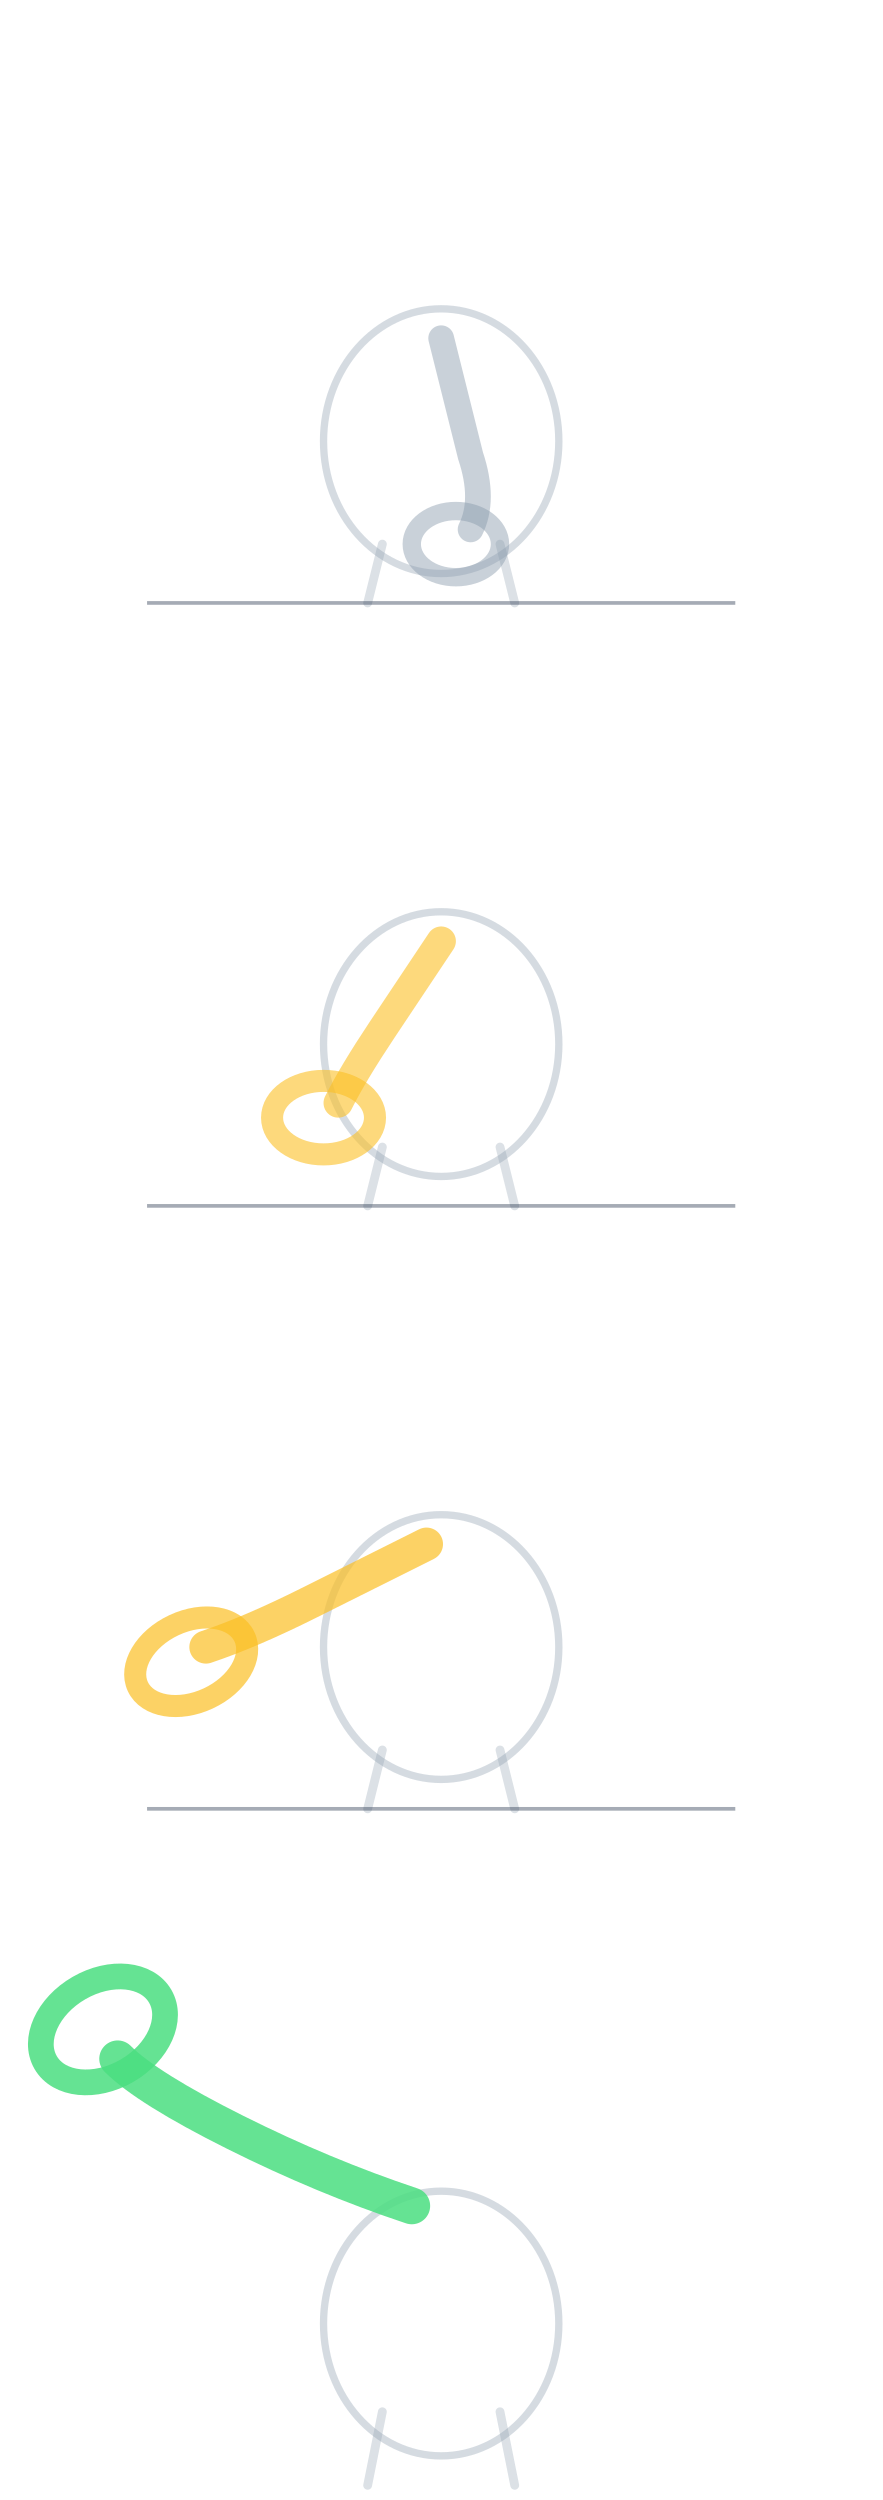
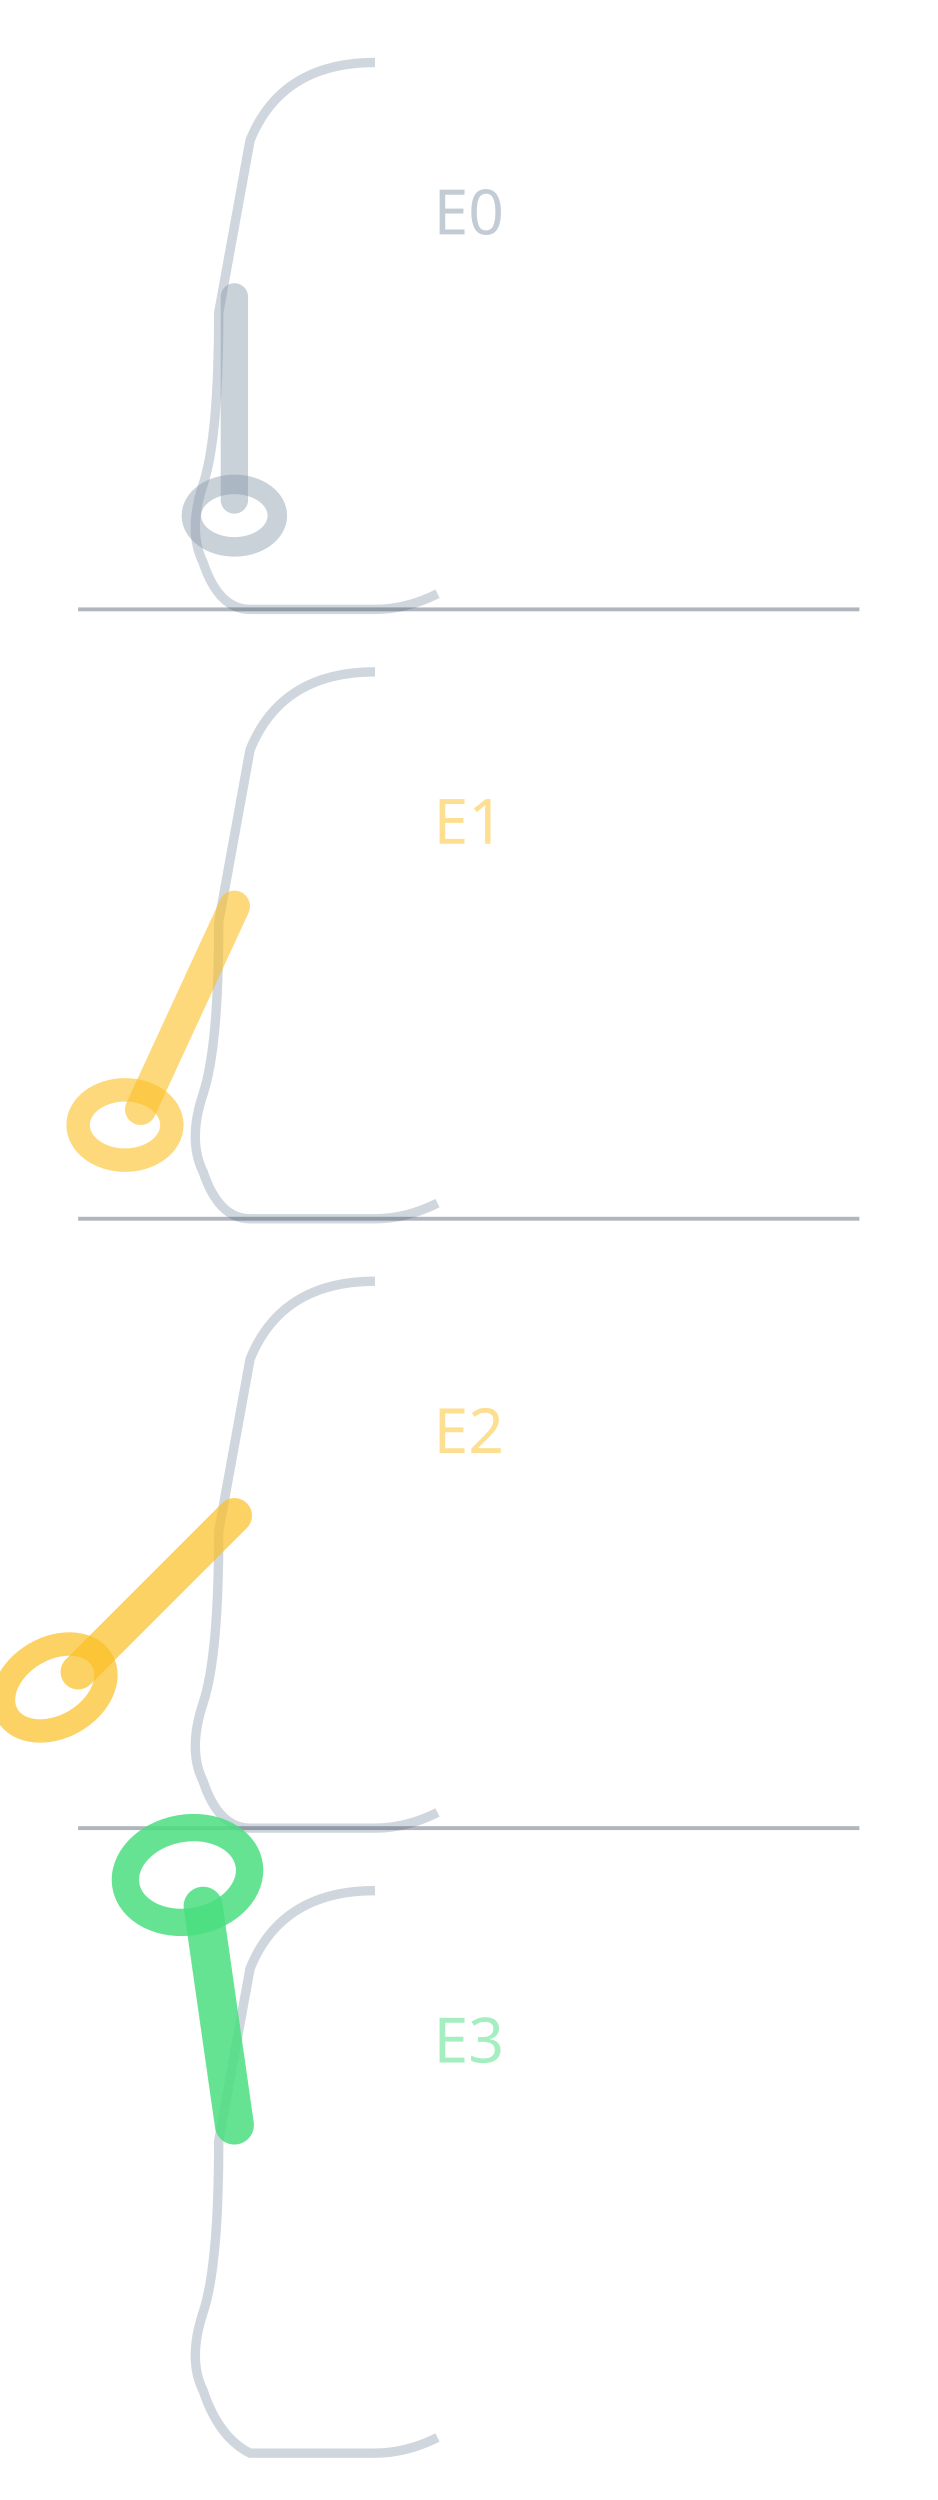
- <svg xmlns="http://www.w3.org/2000/svg" viewBox="0 0 120 340" width="120" height="340">
-   <defs>
-     <style>
-       .zone { cursor: pointer; }
-       .zone rect { transition: all 0.15s; }
-     </style>
-   </defs>
-   <g class="zone" id="ehs-0">
-     <rect x="0" y="2" width="120" height="78" fill="transparent" stroke="transparent" stroke-width="2" rx="4" />
-     <ellipse cx="60" cy="60" rx="16" ry="18" fill="none" stroke="#8899AA" stroke-width="1" opacity="0.35" />
-     <line x1="52" y1="74" x2="50" y2="82" stroke="#8899AA" stroke-width="1.2" opacity="0.3" stroke-linecap="round" />
-     <line x1="68" y1="74" x2="70" y2="82" stroke="#8899AA" stroke-width="1.2" opacity="0.3" stroke-linecap="round" />
-     <path d="M60,46 Q62,54 64,62 Q66,68 64,72" fill="none" stroke="#8899AA" stroke-width="3.5" stroke-linecap="round" opacity="0.45" />
-     <ellipse cx="62" cy="74" rx="6" ry="4.5" fill="none" stroke="#8899AA" stroke-width="2.5" opacity="0.45" />
-     <circle cx="108" cy="14" r="10" fill="transparent" />
-     <text x="108" y="18" text-anchor="middle" font-size="12" font-weight="800" fill="transparent">✓</text>
+ <svg xmlns="http://www.w3.org/2000/svg" viewBox="0 0 120 320" width="120" height="320">
+   <g id="ehs-0">
+     <rect x="0" y="2" width="120" height="74" fill="transparent" stroke="transparent" stroke-width="2" rx="4" />
+     <path d="M48,8 Q36,8 32,18 L28,40 Q28,56 26,62 Q24,68 26,72 Q28,78 32,78 L48,78 Q52,78 56,76" fill="none" stroke="#8899AA" stroke-width="1.2" opacity="0.4" />
+     <line x1="30" y1="38" x2="30" y2="64" stroke="#8899AA" stroke-width="3.5" stroke-linecap="round" opacity="0.45" />
+     <ellipse cx="30" cy="66" rx="5.5" ry="4" fill="none" stroke="#8899AA" stroke-width="2.5" opacity="0.45" />
+     <text x="60" y="30" text-anchor="middle" font-family="sans-serif" font-size="8" fill="#8899AA" opacity="0.5">E0</text>
  </g>
-   <line x1="20" y1="82" x2="100" y2="82" stroke="#1F2E45" stroke-width="0.5" opacity="0.4" />
-   <g class="zone" id="ehs-1">
-     <rect x="0" y="84" width="120" height="78" fill="transparent" stroke="transparent" stroke-width="2" rx="4" />
-     <ellipse cx="60" cy="142" rx="16" ry="18" fill="none" stroke="#8899AA" stroke-width="1" opacity="0.35" />
-     <line x1="52" y1="156" x2="50" y2="164" stroke="#8899AA" stroke-width="1.2" opacity="0.3" stroke-linecap="round" />
-     <line x1="68" y1="156" x2="70" y2="164" stroke="#8899AA" stroke-width="1.2" opacity="0.3" stroke-linecap="round" />
-     <path d="M60,128 Q56,134 52,140 Q48,146 46,150" fill="none" stroke="#FBBF24" stroke-width="4" stroke-linecap="round" opacity="0.6" />
-     <ellipse cx="44" cy="152" rx="7" ry="5" fill="none" stroke="#FBBF24" stroke-width="3" opacity="0.6" />
-     <circle cx="108" cy="96" r="10" fill="transparent" />
-     <text x="108" y="100" text-anchor="middle" font-size="12" font-weight="800" fill="transparent">✓</text>
+   <line x1="10" y1="78" x2="110" y2="78" stroke="#1F2E45" stroke-width="0.5" opacity="0.35" />
+   <g id="ehs-1">
+     <rect x="0" y="80" width="120" height="74" fill="transparent" stroke="transparent" stroke-width="2" rx="4" />
+     <path d="M48,86 Q36,86 32,96 L28,118 Q28,134 26,140 Q24,146 26,150 Q28,156 32,156 L48,156 Q52,156 56,154" fill="none" stroke="#8899AA" stroke-width="1.2" opacity="0.4" />
+     <line x1="30" y1="116" x2="18" y2="142" stroke="#FBBF24" stroke-width="4" stroke-linecap="round" opacity="0.6" />
+     <ellipse cx="16" cy="144" rx="6" ry="4.5" fill="none" stroke="#FBBF24" stroke-width="3" opacity="0.6" />
+     <text x="60" y="108" text-anchor="middle" font-family="sans-serif" font-size="8" fill="#FBBF24" opacity="0.5">E1</text>
  </g>
-   <line x1="20" y1="164" x2="100" y2="164" stroke="#1F2E45" stroke-width="0.5" opacity="0.4" />
-   <g class="zone" id="ehs-2">
-     <rect x="0" y="166" width="120" height="78" fill="transparent" stroke="transparent" stroke-width="2" rx="4" />
-     <ellipse cx="60" cy="224" rx="16" ry="18" fill="none" stroke="#8899AA" stroke-width="1" opacity="0.35" />
-     <line x1="52" y1="238" x2="50" y2="246" stroke="#8899AA" stroke-width="1.2" opacity="0.3" stroke-linecap="round" />
-     <line x1="68" y1="238" x2="70" y2="246" stroke="#8899AA" stroke-width="1.2" opacity="0.3" stroke-linecap="round" />
-     <path d="M58,210 Q50,214 42,218 Q34,222 28,224" fill="none" stroke="#FBBF24" stroke-width="4.5" stroke-linecap="round" opacity="0.7" />
-     <ellipse cx="26" cy="226" rx="8" ry="5.5" fill="none" stroke="#FBBF24" stroke-width="3" opacity="0.7" transform="rotate(-25,26,226)" />
-     <circle cx="108" cy="178" r="10" fill="transparent" />
-     <text x="108" y="182" text-anchor="middle" font-size="12" font-weight="800" fill="transparent">✓</text>
+   <line x1="10" y1="156" x2="110" y2="156" stroke="#1F2E45" stroke-width="0.5" opacity="0.35" />
+   <g id="ehs-2">
+     <rect x="0" y="158" width="120" height="74" fill="transparent" stroke="transparent" stroke-width="2" rx="4" />
+     <path d="M48,164 Q36,164 32,174 L28,196 Q28,212 26,218 Q24,224 26,228 Q28,234 32,234 L48,234 Q52,234 56,232" fill="none" stroke="#8899AA" stroke-width="1.2" opacity="0.4" />
+     <line x1="30" y1="194" x2="10" y2="214" stroke="#FBBF24" stroke-width="4.5" stroke-linecap="round" opacity="0.7" />
+     <ellipse cx="7" cy="216" rx="7" ry="5" fill="none" stroke="#FBBF24" stroke-width="3" opacity="0.7" transform="rotate(-30,7,216)" />
+     <text x="60" y="186" text-anchor="middle" font-family="sans-serif" font-size="8" fill="#FBBF24" opacity="0.5">E2</text>
  </g>
-   <line x1="20" y1="246" x2="100" y2="246" stroke="#1F2E45" stroke-width="0.5" opacity="0.4" />
-   <g class="zone" id="ehs-3">
-     <rect x="0" y="248" width="120" height="90" fill="transparent" stroke="transparent" stroke-width="2" rx="4" />
-     <ellipse cx="60" cy="316" rx="16" ry="18" fill="none" stroke="#8899AA" stroke-width="1" opacity="0.35" />
-     <line x1="52" y1="328" x2="50" y2="338" stroke="#8899AA" stroke-width="1.2" opacity="0.3" stroke-linecap="round" />
-     <line x1="68" y1="328" x2="70" y2="338" stroke="#8899AA" stroke-width="1.2" opacity="0.3" stroke-linecap="round" />
-     <path d="M56,300 Q44,296 32,290 Q20,284 16,280" fill="none" stroke="#4ADE80" stroke-width="5" stroke-linecap="round" opacity="0.85" />
-     <ellipse cx="14" cy="276" rx="9" ry="6.5" fill="none" stroke="#4ADE80" stroke-width="3.5" opacity="0.85" transform="rotate(-30,14,276)" />
-     <circle cx="108" cy="260" r="10" fill="transparent" />
-     <text x="108" y="264" text-anchor="middle" font-size="12" font-weight="800" fill="transparent">✓</text>
+   <line x1="10" y1="234" x2="110" y2="234" stroke="#1F2E45" stroke-width="0.5" opacity="0.35" />
+   <g id="ehs-3">
+     <rect x="0" y="236" width="120" height="82" fill="transparent" stroke="transparent" stroke-width="2" rx="4" />
+     <path d="M48,242 Q36,242 32,252 L28,274 Q28,290 26,296 Q24,302 26,306 Q28,312 32,314 L48,314 Q52,314 56,312" fill="none" stroke="#8899AA" stroke-width="1.2" opacity="0.4" />
+     <line x1="30" y1="272" x2="26" y2="244" stroke="#4ADE80" stroke-width="5" stroke-linecap="round" opacity="0.85" />
+     <ellipse cx="24" cy="240" rx="8" ry="6" fill="none" stroke="#4ADE80" stroke-width="3.5" opacity="0.85" transform="rotate(-10,24,240)" />
+     <text x="60" y="264" text-anchor="middle" font-family="sans-serif" font-size="8" fill="#4ADE80" opacity="0.5">E3</text>
  </g>
</svg>
